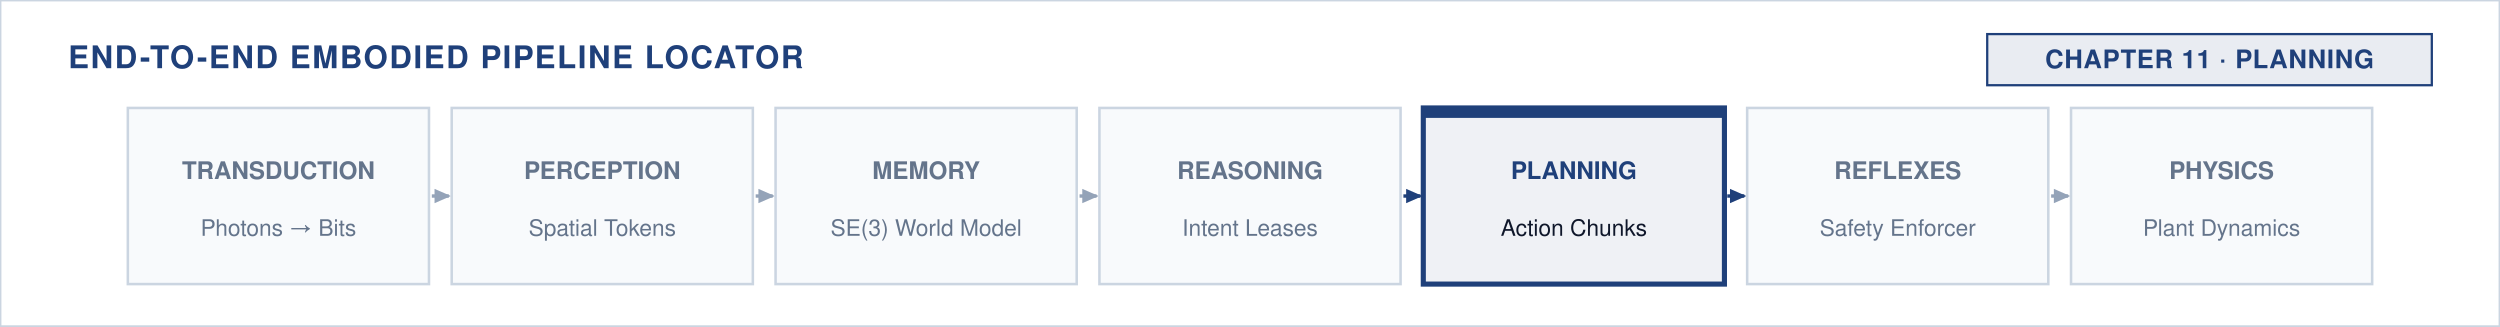
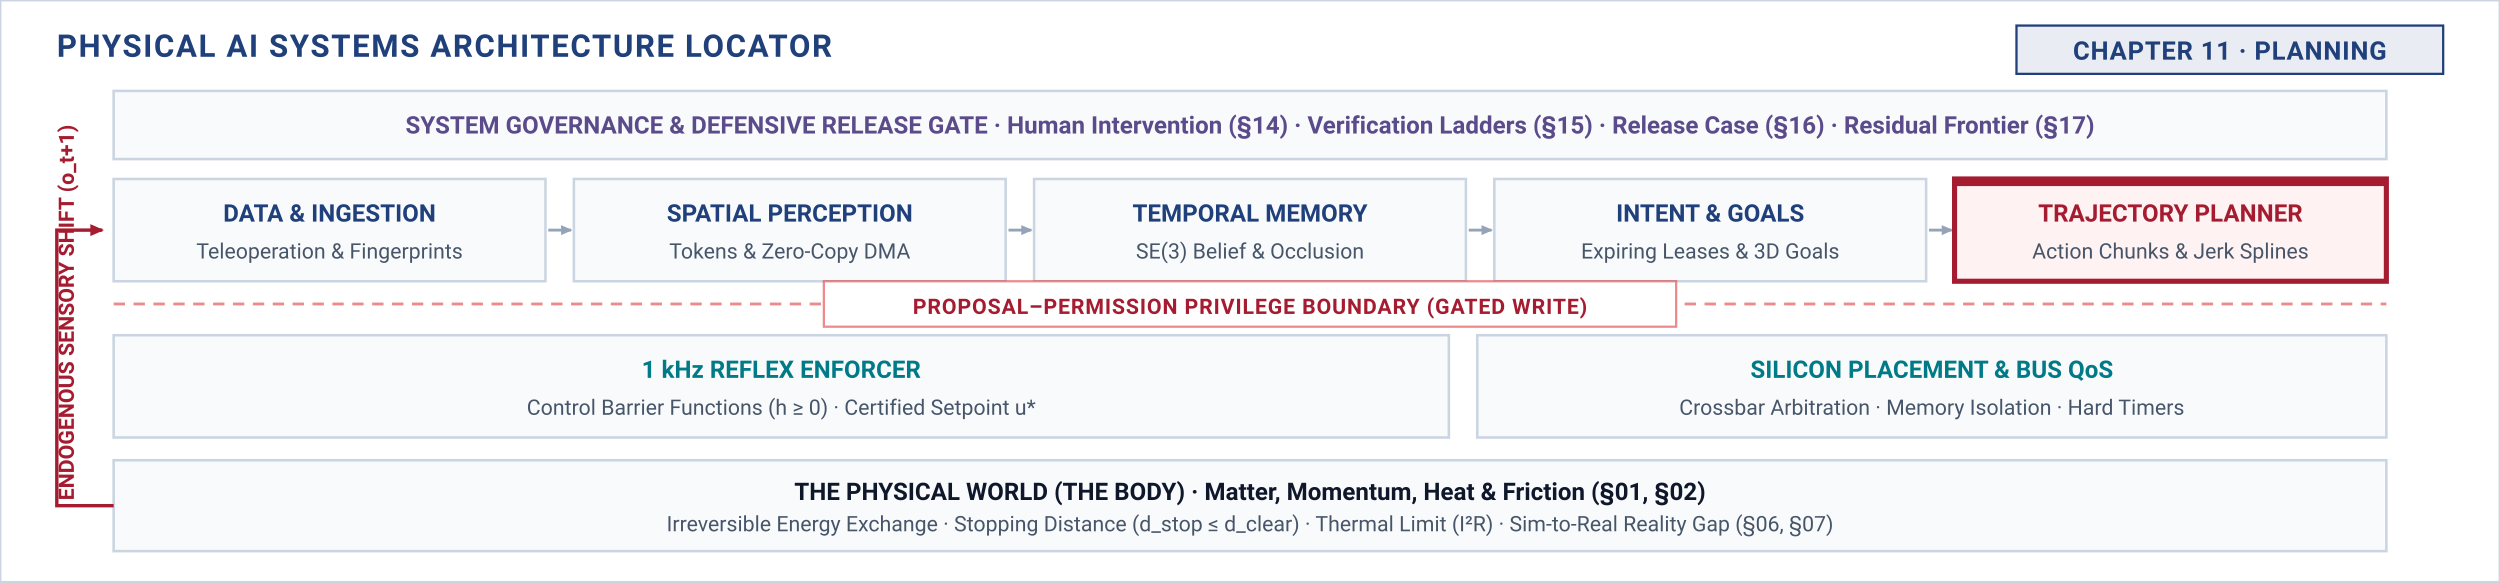
- <svg xmlns="http://www.w3.org/2000/svg" viewBox="0 0 880 115" width="100%" height="100%">
+ <svg xmlns="http://www.w3.org/2000/svg" viewBox="0 0 880 205" width="100%" height="100%">
  <style>
-   text { font-family: "Helvetica Neue", Helvetica, Arial, sans-serif; }
-   .section-hdr { font-size: 11px; font-weight: 700; fill: #1F407A; letter-spacing: 0.05em; }
+   text { font-family: -apple-system, BlinkMacSystemFont, "Segoe UI", Roboto, "Helvetica Neue", Arial, sans-serif; }
+   .hdr-title { font-size: 11px; font-weight: 700; fill: #1F407A; letter-spacing: 0.05em; }
  .badge-text { font-size: 9px; font-weight: 700; text-anchor: middle; letter-spacing: 0.03em; }
+   .tier-title { font-size: 8.5px; font-weight: 700; fill: #475569; letter-spacing: 0.04em; }
+   .card-title { font-size: 8.5px; font-weight: 700; text-anchor: middle; }
+   .card-sub { font-size: 7.5px; text-anchor: middle; }
+   .banner-text { font-size: 8.5px; font-weight: 700; text-anchor: middle; }
+   .loop-text { font-size: 7.5px; font-weight: 700; fill: #A51C30; }
+   .boundary-text { font-size: 7.5px; font-weight: 700; fill: #A51C30; text-anchor: middle; letter-spacing: 0.04em; }
</style>
  <defs>
-     <marker id="arr-navy" viewBox="0 0 10 10" refX="7" refY="5" markerWidth="6" markerHeight="6" orient="auto-start-reverse">
+     <marker id="arr-navy" viewBox="0 0 10 10" refX="7" refY="5" markerWidth="5" markerHeight="5" orient="auto-start-reverse">
      <path d="M 0 1.5 L 8 5 L 0 8.5 z" fill="#1F407A" />
    </marker>
-     <marker id="arr-slate" viewBox="0 0 10 10" refX="7" refY="5" markerWidth="6" markerHeight="6" orient="auto-start-reverse">
+     <marker id="arr-crimson" viewBox="0 0 10 10" refX="7" refY="5" markerWidth="5" markerHeight="5" orient="auto-start-reverse">
+       <path d="M 0 1.5 L 8 5 L 0 8.5 z" fill="#A51C30" />
+     </marker>
+     <marker id="arr-slate" viewBox="0 0 10 10" refX="7" refY="5" markerWidth="5" markerHeight="5" orient="auto-start-reverse">
      <path d="M 0 1.5 L 8 5 L 0 8.5 z" fill="#94A3B8" />
    </marker>
-     <marker id="arr-crimson" viewBox="0 0 10 10" refX="7" refY="5" markerWidth="6" markerHeight="6" orient="auto-start-reverse">
-       <path d="M 0 1.5 L 8 5 L 0 8.5 z" fill="#A51C30" />
-     </marker>
  </defs>
-   <rect width="880" height="115" fill="#FFFFFF" stroke="#CBD5E1" stroke-width="1" />
-   <text x="24" y="24" class="section-hdr">END-TO-END EMBODIED PIPELINE LOCATOR</text>
-   <rect x="699.5" y="12" width="156.5" height="18" fill="#1F407A" fill-opacity="0.10" stroke="#1F407A" stroke-width="0.8" />
-   <text x="777.75" y="24" class="badge-text" fill="#1F407A">CHAPTER 11 · PLANNING</text>
-   <rect x="45.0" y="38" width="106" height="62" fill="#F8FAFC" stroke="#CBD5E1" stroke-width="0.9" />
-   <text x="98.0" y="63" font-size="8.5" font-weight="600" fill="#64748B" text-anchor="middle">TRANSDUCTION</text>
-   <text x="98.0" y="83" font-size="8" fill="#64748B" text-anchor="middle">Photons → Bits</text>
-   <line x1="152.0" y1="69.0" x2="158.0" y2="69.0" stroke="#94A3B8" stroke-width="1.2" marker-end="url(#arr-slate)" />
-   <rect x="159.0" y="38" width="106" height="62" fill="#F8FAFC" stroke="#CBD5E1" stroke-width="0.9" />
-   <text x="212.0" y="63" font-size="8.5" font-weight="600" fill="#64748B" text-anchor="middle">PERCEPTION</text>
-   <text x="212.0" y="83" font-size="8" fill="#64748B" text-anchor="middle">Spatial Tokens</text>
-   <line x1="266.0" y1="69.0" x2="272.0" y2="69.0" stroke="#94A3B8" stroke-width="1.2" marker-end="url(#arr-slate)" />
-   <rect x="273.0" y="38" width="106" height="62" fill="#F8FAFC" stroke="#CBD5E1" stroke-width="0.9" />
-   <text x="326.0" y="63" font-size="8.5" font-weight="600" fill="#64748B" text-anchor="middle">MEMORY</text>
-   <text x="326.0" y="83" font-size="8" fill="#64748B" text-anchor="middle">SE(3) World Model</text>
-   <line x1="380.0" y1="69.0" x2="386.0" y2="69.0" stroke="#94A3B8" stroke-width="1.2" marker-end="url(#arr-slate)" />
-   <rect x="387.0" y="38" width="106" height="62" fill="#F8FAFC" stroke="#CBD5E1" stroke-width="0.9" />
-   <text x="440.0" y="63" font-size="8.5" font-weight="600" fill="#64748B" text-anchor="middle">REASONING</text>
-   <text x="440.0" y="83" font-size="8" fill="#64748B" text-anchor="middle">Intent Leases</text>
-   <line x1="494.0" y1="69.0" x2="500.0" y2="69.0" stroke="#1F407A" stroke-width="1.2" marker-end="url(#arr-navy)" />
-   <rect x="501.0" y="38" width="106" height="62" fill="#1F407A12" stroke="#1F407A" stroke-width="1.8" />
-   <rect x="501.0" y="38" width="106" height="3.5" fill="#1F407A" />
-   <text x="554.0" y="63" font-size="8.5" font-weight="700" fill="#1F407A" text-anchor="middle">PLANNING</text>
-   <text x="554.0" y="83" font-size="8" fill="#0F172A" text-anchor="middle">Action Chunks</text>
-   <line x1="608.0" y1="69.0" x2="614.0" y2="69.0" stroke="#1F407A" stroke-width="1.2" marker-end="url(#arr-navy)" />
-   <rect x="615.0" y="38" width="106" height="62" fill="#F8FAFC" stroke="#CBD5E1" stroke-width="0.9" />
-   <text x="668.0" y="63" font-size="8.5" font-weight="600" fill="#64748B" text-anchor="middle">REFLEXES</text>
-   <text x="668.0" y="83" font-size="8" fill="#64748B" text-anchor="middle">Safety Enforcer</text>
-   <line x1="722.0" y1="69.0" x2="728.0" y2="69.0" stroke="#94A3B8" stroke-width="1.2" marker-end="url(#arr-slate)" />
-   <rect x="729.0" y="38" width="106" height="62" fill="#F8FAFC" stroke="#CBD5E1" stroke-width="0.9" />
-   <text x="782.0" y="63" font-size="8.5" font-weight="600" fill="#64748B" text-anchor="middle">PHYSICS</text>
-   <text x="782.0" y="83" font-size="8" fill="#64748B" text-anchor="middle">Plant Dynamics</text>
+   <rect width="880" height="205" fill="#FFFFFF" stroke="#CBD5E1" stroke-width="1" />
+   <text x="20" y="20" class="hdr-title">PHYSICAL AI SYSTEMS ARCHITECTURE LOCATOR</text>
+   <rect x="709.8" y="9" width="150.2" height="17" fill="#1F407A" fill-opacity="0.10" stroke="#1F407A" stroke-width="0.8" />
+   <text x="784.9" y="21" class="badge-text" fill="#1F407A">CHAPTER 11 · PLANNING</text>
+   <rect x="40" y="32" width="800" height="24" fill="#F8FAFC" stroke="#CBD5E1" stroke-width="0.9" />
+   <text x="440" y="47" class="banner-text" fill="#5B4B8A">SYSTEM GOVERNANCE &amp; DEFENSIVE RELEASE GATE · Human Intervention (§14) · Verification Ladders (§15) · Release Case (§16) · Residual Frontier (§17)</text>
+   <rect x="40" y="63" width="152" height="36" fill="#F8FAFC" stroke="#CBD5E1" stroke-width="0.9" />
+   <text x="116.0" y="78" class="card-title" fill="#1F407A">DATA &amp; INGESTION</text>
+   <text x="116.0" y="91" class="card-sub" fill="#475569">Teleoperation &amp; Fingerprints</text>
+   <line x1="193" y1="81.0" x2="201" y2="81.0" stroke="#94A3B8" stroke-width="1.0" marker-end="url(#arr-slate)" />
+   <rect x="202" y="63" width="152" height="36" fill="#F8FAFC" stroke="#CBD5E1" stroke-width="0.9" />
+   <text x="278.0" y="78" class="card-title" fill="#1F407A">SPATIAL PERCEPTION</text>
+   <text x="278.0" y="91" class="card-sub" fill="#475569">Tokens &amp; Zero-Copy DMA</text>
+   <line x1="355" y1="81.0" x2="363" y2="81.0" stroke="#94A3B8" stroke-width="1.0" marker-end="url(#arr-slate)" />
+   <rect x="364" y="63" width="152" height="36" fill="#F8FAFC" stroke="#CBD5E1" stroke-width="0.9" />
+   <text x="440.0" y="78" class="card-title" fill="#1F407A">TEMPORAL MEMORY</text>
+   <text x="440.0" y="91" class="card-sub" fill="#475569">SE(3) Belief &amp; Occlusion</text>
+   <line x1="517" y1="81.0" x2="525" y2="81.0" stroke="#94A3B8" stroke-width="1.0" marker-end="url(#arr-slate)" />
+   <rect x="526" y="63" width="152" height="36" fill="#F8FAFC" stroke="#CBD5E1" stroke-width="0.9" />
+   <text x="602.0" y="78" class="card-title" fill="#1F407A">INTENT &amp; GOALS</text>
+   <text x="602.0" y="91" class="card-sub" fill="#475569">Expiring Leases &amp; 3D Goals</text>
+   <line x1="679" y1="81.0" x2="687" y2="81.0" stroke="#94A3B8" stroke-width="1.0" marker-end="url(#arr-slate)" />
+   <rect x="688" y="63" width="152" height="36" fill="#FEF2F2" stroke="#A51C30" stroke-width="1.8" />
+   <rect x="688" y="63" width="152" height="2.5" fill="#A51C30" />
+   <text x="764.0" y="78" class="card-title" fill="#A51C30">TRAJECTORY PLANNER</text>
+   <text x="764.0" y="91" class="card-sub" fill="#475569">Action Chunks &amp; Jerk Splines</text>
+   <line x1="40" y1="107" x2="840" y2="107" stroke="#DC262688" stroke-dasharray="4,3" stroke-width="1.0" />
+   <rect x="290" y="99" width="300" height="16" fill="#FFFFFF" stroke="#DC262688" stroke-width="0.8" />
+   <text x="440" y="110.5" class="boundary-text">PROPOSAL–PERMISSION PRIVILEGE BOUNDARY (GATED WRITE)</text>
+   <rect x="40" y="118" width="470" height="36" fill="#F8FAFC" stroke="#CBD5E1" stroke-width="0.9" />
+   <text x="275.0" y="133" class="card-title" fill="#007A87">1 kHz REFLEX ENFORCER</text>
+   <text x="275.0" y="146" class="card-sub" fill="#475569">Control Barrier Functions (h ≥ 0) · Certified Setpoint u*</text>
+   <rect x="520" y="118" width="320" height="36" fill="#F8FAFC" stroke="#CBD5E1" stroke-width="0.9" />
+   <text x="680.0" y="133" class="card-title" fill="#007A87">SILICON PLACEMENT &amp; BUS QoS</text>
+   <text x="680.0" y="146" class="card-sub" fill="#475569">Crossbar Arbitration · Memory Isolation · Hard Timers</text>
+   <rect x="40" y="162" width="800" height="32" fill="#F8FAFC" stroke="#CBD5E1" stroke-width="0.9" />
+   <text x="440" y="176" class="card-title" fill="#0F172A">THE PHYSICAL WORLD (THE BODY) · Matter, Momentum, Heat &amp; Friction (§01, §02)</text>
+   <text x="440" y="187" class="card-sub" fill="#475569">Irreversible Energy Exchange · Stopping Distance (d_stop ≤ d_clear) · Thermal Limit (I²R) · Sim-to-Real Reality Gap (§06, §07)</text>
+   <path d="M 40 178 L 20 178 L 20 81 L 36 81" fill="none" stroke="#A51C30" stroke-width="1.2" marker-end="url(#arr-crimson)" />
+   <text x="26" y="110" class="loop-text" transform="rotate(-90 26,110)" text-anchor="middle">ENDOGENOUS SENSORY SHIFT (o_t+1)</text>
</svg>
